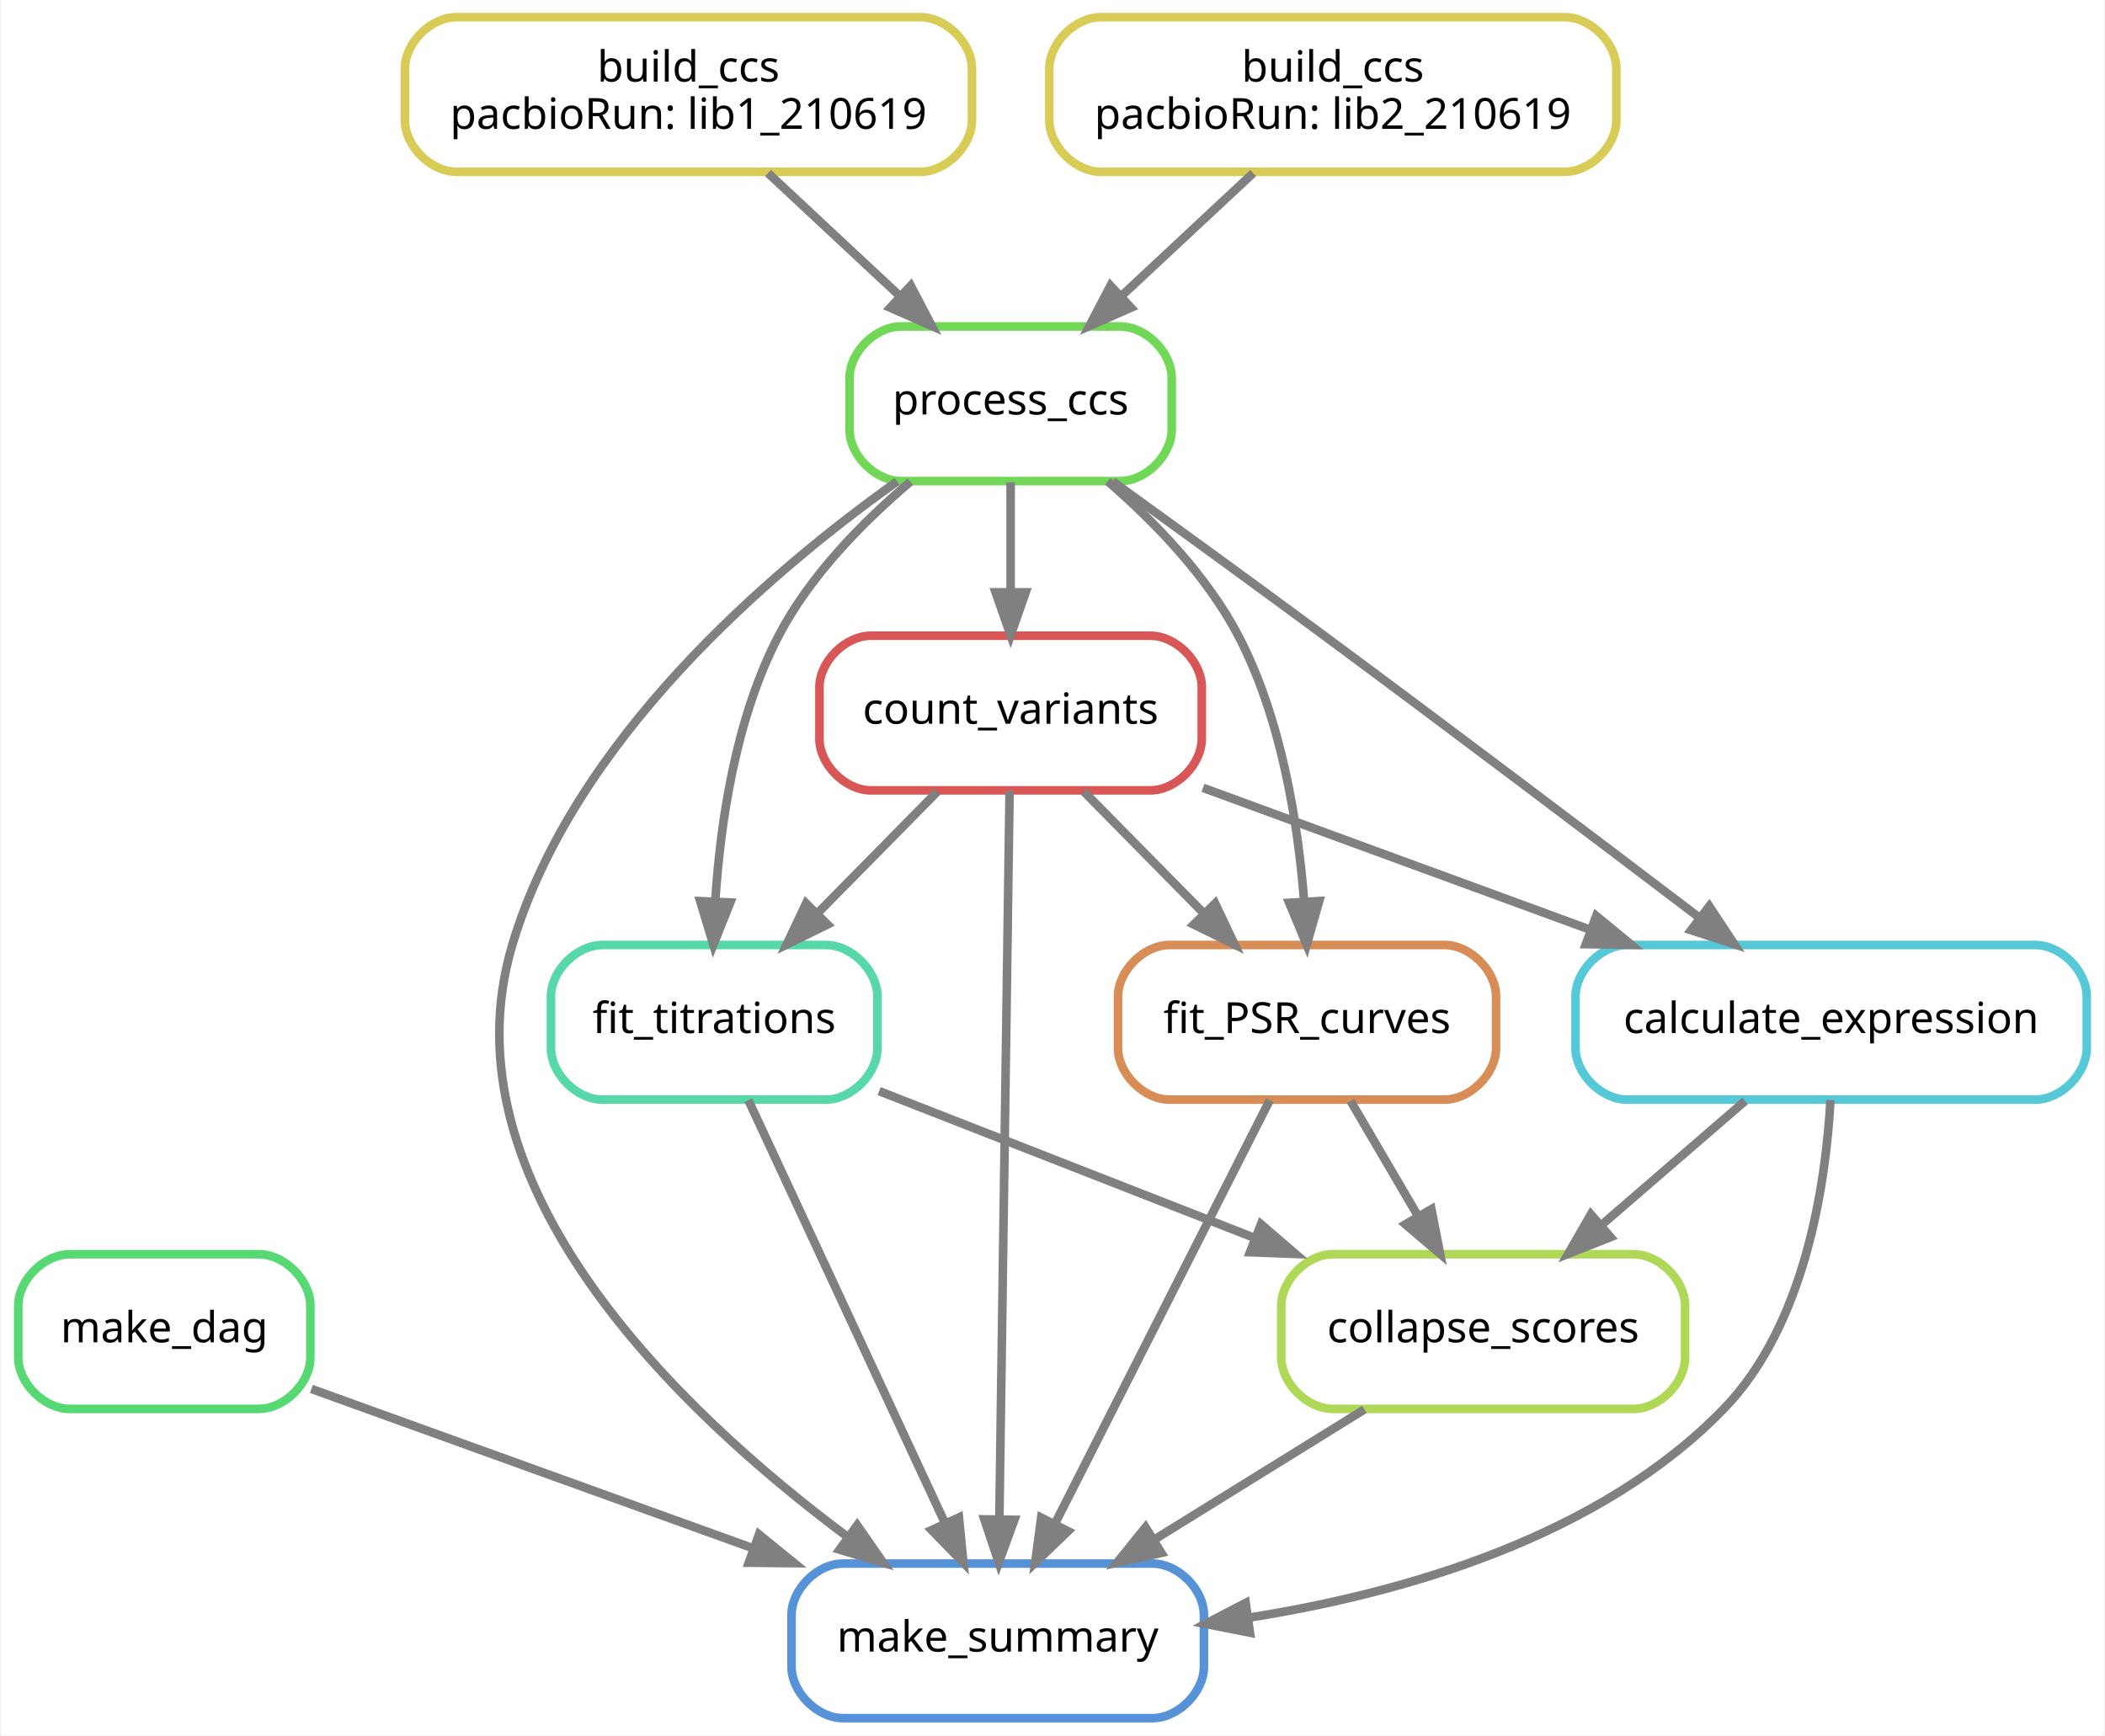
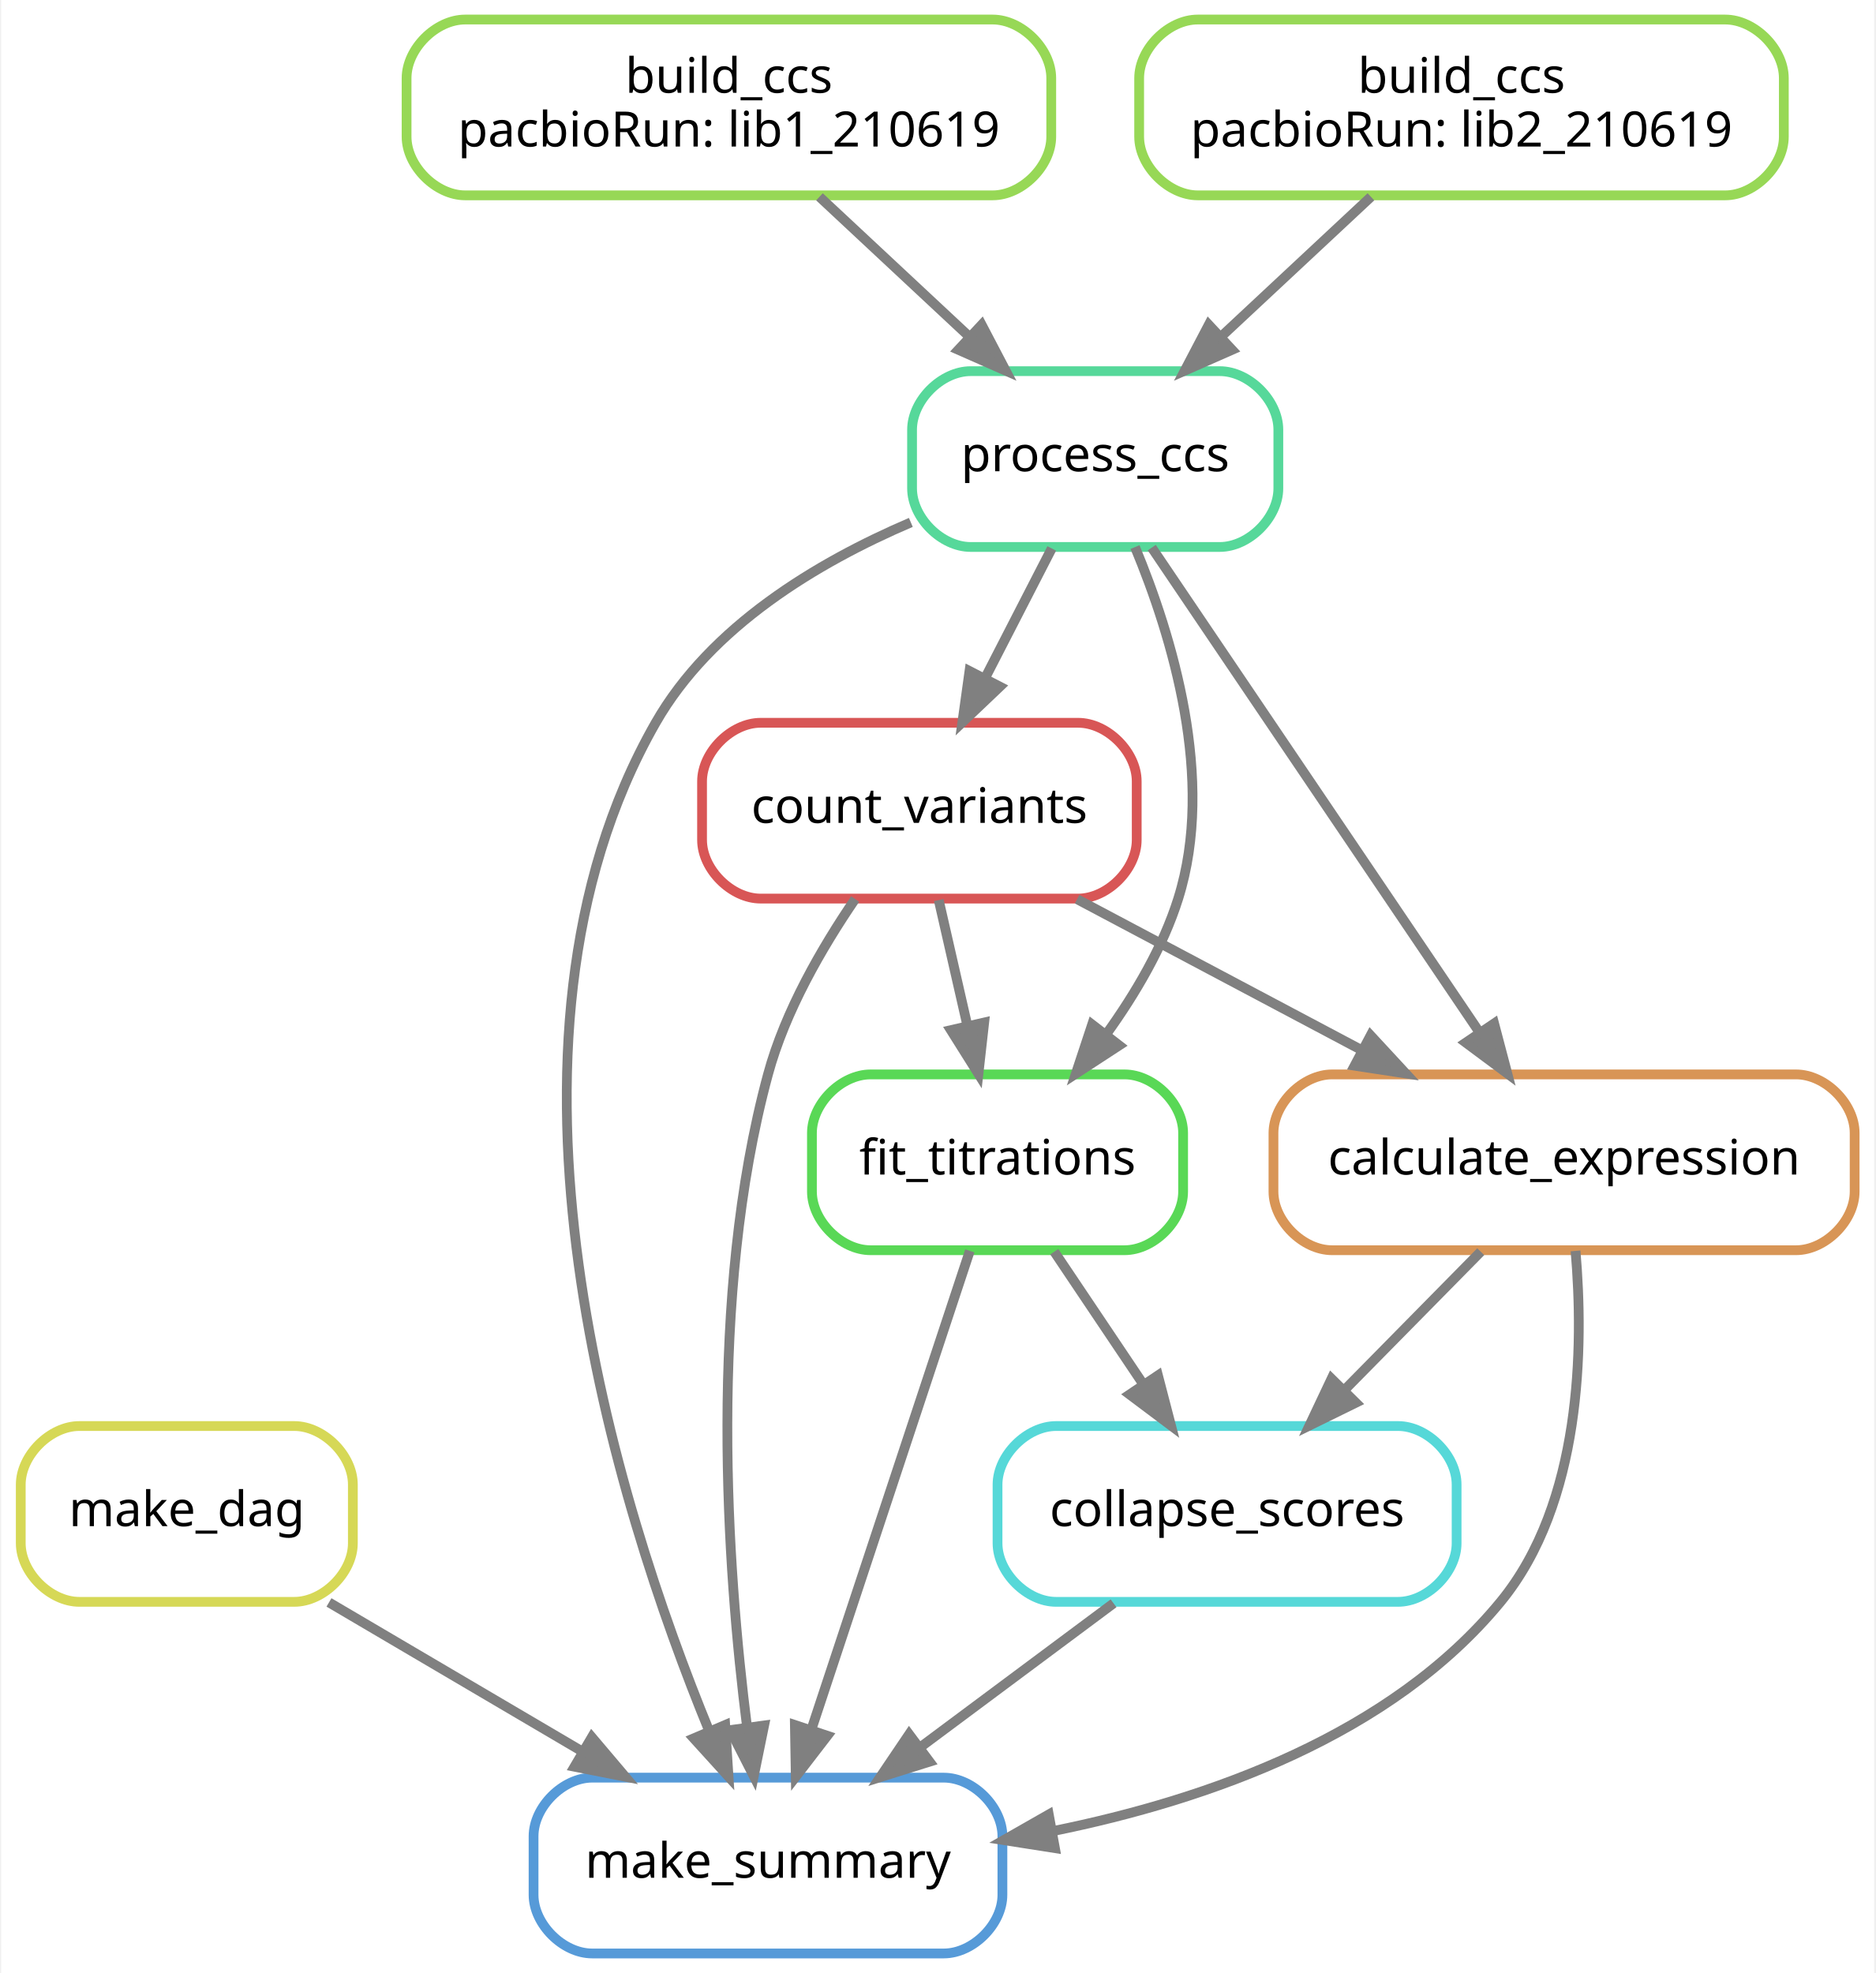
- <svg xmlns="http://www.w3.org/2000/svg" width="490pt" height="404pt" viewBox="0.00 0.00 489.50 404.00">
+ <svg xmlns="http://www.w3.org/2000/svg" width="384pt" height="404pt" viewBox="0.00 0.00 383.50 404.00">
  <g id="graph0" class="graph" transform="scale(1 1) rotate(0) translate(4 400)">
-     <polygon fill="white" stroke="transparent" points="-4,4 -4,-400 485.5,-400 485.5,4 -4,4" />
+     <polygon fill="white" stroke="transparent" points="-4,4 -4,-400 379.5,-400 379.5,4 -4,4" />
    <g id="node1" class="node">
-       <path fill="none" stroke="#5692d8" stroke-width="2" d="M264,-36C264,-36 192,-36 192,-36 186,-36 180,-30 180,-24 180,-24 180,-12 180,-12 180,-6 186,0 192,0 192,0 264,0 264,0 270,0 276,-6 276,-12 276,-12 276,-24 276,-24 276,-30 270,-36 264,-36" />
-       <text text-anchor="middle" x="228" y="-15.5" font-family="sans" font-size="10.00">make_summary</text>
+       <path fill="none" stroke="#569ad8" stroke-width="2" d="M189,-36C189,-36 117,-36 117,-36 111,-36 105,-30 105,-24 105,-24 105,-12 105,-12 105,-6 111,0 117,0 117,0 189,0 189,0 195,0 201,-6 201,-12 201,-12 201,-24 201,-24 201,-30 195,-36 189,-36" />
+       <text text-anchor="middle" x="153" y="-15.5" font-family="sans" font-size="10.00">make_summary</text>
    </g>
    <g id="node2" class="node">
-       <path fill="none" stroke="#56d873" stroke-width="2" d="M56,-108C56,-108 12,-108 12,-108 6,-108 0,-102 0,-96 0,-96 0,-84 0,-84 0,-78 6,-72 12,-72 12,-72 56,-72 56,-72 62,-72 68,-78 68,-84 68,-84 68,-96 68,-96 68,-102 62,-108 56,-108" />
+       <path fill="none" stroke="#d6d856" stroke-width="2" d="M56,-108C56,-108 12,-108 12,-108 6,-108 0,-102 0,-96 0,-96 0,-84 0,-84 0,-78 6,-72 12,-72 12,-72 56,-72 56,-72 62,-72 68,-78 68,-84 68,-84 68,-96 68,-96 68,-102 62,-108 56,-108" />
      <text text-anchor="middle" x="34" y="-87.5" font-family="sans" font-size="10.00">make_dag</text>
    </g>
    <g id="edge1" class="edge">
-       <path fill="none" stroke="grey" stroke-width="2" d="M68.24,-76.65C96.65,-66.39 137.66,-51.6 171.01,-39.56" />
-       <polygon fill="grey" stroke="grey" stroke-width="2" points="172.43,-42.77 180.64,-36.09 170.05,-36.19 172.43,-42.77" />
+       <path fill="none" stroke="grey" stroke-width="2" d="M63.11,-71.88C78.67,-62.72 98.02,-51.34 114.78,-41.48" />
+       <polygon fill="grey" stroke="grey" stroke-width="2" points="116.93,-44.28 123.78,-36.19 113.38,-38.24 116.93,-44.28" />
    </g>
    <g id="node3" class="node">
-       <path fill="none" stroke="#70d856" stroke-width="2" d="M256.5,-324C256.5,-324 205.5,-324 205.5,-324 199.5,-324 193.5,-318 193.5,-312 193.5,-312 193.5,-300 193.5,-300 193.5,-294 199.5,-288 205.5,-288 205.5,-288 256.5,-288 256.5,-288 262.5,-288 268.5,-294 268.5,-300 268.5,-300 268.5,-312 268.5,-312 268.5,-318 262.5,-324 256.5,-324" />
-       <text text-anchor="middle" x="231" y="-303.5" font-family="sans" font-size="10.00">process_ccs</text>
+       <path fill="none" stroke="#56d89a" stroke-width="2" d="M245.5,-324C245.5,-324 194.5,-324 194.5,-324 188.5,-324 182.5,-318 182.5,-312 182.5,-312 182.5,-300 182.5,-300 182.5,-294 188.5,-288 194.5,-288 194.5,-288 245.5,-288 245.5,-288 251.5,-288 257.5,-294 257.5,-300 257.5,-300 257.5,-312 257.5,-312 257.5,-318 251.5,-324 245.5,-324" />
+       <text text-anchor="middle" x="220" y="-303.5" font-family="sans" font-size="10.00">process_ccs</text>
    </g>
    <g id="edge2" class="edge">
-       <path fill="none" stroke="grey" stroke-width="2" d="M204.59,-287.93C174.98,-266.84 129.23,-227.82 115,-180 98.43,-124.31 153.79,-71.53 192.8,-42.39" />
-       <polygon fill="grey" stroke="grey" stroke-width="2" points="195.29,-44.91 201.33,-36.2 191.18,-39.24 195.29,-44.91" />
+       <path fill="none" stroke="grey" stroke-width="2" d="M182.25,-293.03C162.97,-284.78 141.25,-271.68 130,-252 92.12,-185.73 122.19,-91.3 140.91,-45.69" />
+       <polygon fill="grey" stroke="grey" stroke-width="2" points="144.24,-46.79 144.92,-36.21 137.8,-44.05 144.24,-46.79" />
    </g>
    <g id="node6" class="node">
-       <path fill="none" stroke="#d85656" stroke-width="2" d="M263.5,-252C263.5,-252 198.5,-252 198.5,-252 192.5,-252 186.5,-246 186.5,-240 186.5,-240 186.5,-228 186.5,-228 186.5,-222 192.5,-216 198.5,-216 198.5,-216 263.5,-216 263.5,-216 269.5,-216 275.5,-222 275.5,-228 275.5,-228 275.5,-240 275.5,-240 275.5,-246 269.5,-252 263.5,-252" />
-       <text text-anchor="middle" x="231" y="-231.5" font-family="sans" font-size="10.00">count_variants</text>
+       <path fill="none" stroke="#d85656" stroke-width="2" d="M216.5,-252C216.5,-252 151.5,-252 151.5,-252 145.5,-252 139.5,-246 139.5,-240 139.5,-240 139.5,-228 139.5,-228 139.5,-222 145.5,-216 151.5,-216 151.5,-216 216.5,-216 216.5,-216 222.5,-216 228.5,-222 228.5,-228 228.5,-228 228.5,-240 228.5,-240 228.5,-246 222.5,-252 216.5,-252" />
+       <text text-anchor="middle" x="184" y="-231.5" font-family="sans" font-size="10.00">count_variants</text>
+     </g>
+     <g id="edge9" class="edge">
+       <path fill="none" stroke="grey" stroke-width="2" d="M211.1,-287.7C207,-279.73 202.05,-270.1 197.51,-261.26" />
+       <polygon fill="grey" stroke="grey" stroke-width="2" points="200.48,-259.4 192.8,-252.1 194.26,-262.6 200.48,-259.4" />
+     </g>
+     <g id="node7" class="node">
+       <path fill="none" stroke="#59d856" stroke-width="2" d="M226,-180C226,-180 174,-180 174,-180 168,-180 162,-174 162,-168 162,-168 162,-156 162,-156 162,-150 168,-144 174,-144 174,-144 226,-144 226,-144 232,-144 238,-150 238,-156 238,-156 238,-168 238,-168 238,-174 232,-180 226,-180" />
+       <text text-anchor="middle" x="200" y="-159.5" font-family="sans" font-size="10.00">fit_titrations</text>
    </g>
    <g id="edge10" class="edge">
-       <path fill="none" stroke="grey" stroke-width="2" d="M231,-287.7C231,-279.98 231,-270.71 231,-262.11" />
-       <polygon fill="grey" stroke="grey" stroke-width="2" points="234.5,-262.1 231,-252.1 227.5,-262.1 234.5,-262.1" />
+       <path fill="none" stroke="grey" stroke-width="2" d="M228.15,-287.98C235.7,-269.85 244.69,-240.46 237,-216 233.9,-206.15 228.25,-196.53 222.28,-188.25" />
+       <polygon fill="grey" stroke="grey" stroke-width="2" points="224.91,-185.94 216.04,-180.15 219.37,-190.21 224.91,-185.94" />
    </g>
-     <g id="node7" class="node">
-       <path fill="none" stroke="#56d8a9" stroke-width="2" d="M188,-180C188,-180 136,-180 136,-180 130,-180 124,-174 124,-168 124,-168 124,-156 124,-156 124,-150 130,-144 136,-144 136,-144 188,-144 188,-144 194,-144 200,-150 200,-156 200,-156 200,-168 200,-168 200,-174 194,-180 188,-180" />
-       <text text-anchor="middle" x="162" y="-159.5" font-family="sans" font-size="10.00">fit_titrations</text>
+     <g id="node8" class="node">
+       <path fill="none" stroke="#d89556" stroke-width="2" d="M363.5,-180C363.5,-180 268.5,-180 268.5,-180 262.5,-180 256.5,-174 256.5,-168 256.5,-168 256.5,-156 256.5,-156 256.5,-150 262.5,-144 268.5,-144 268.5,-144 363.5,-144 363.5,-144 369.5,-144 375.5,-150 375.5,-156 375.5,-156 375.5,-168 375.5,-168 375.5,-174 369.5,-180 363.5,-180" />
+       <text text-anchor="middle" x="316" y="-159.5" font-family="sans" font-size="10.00">calculate_expression</text>
+     </g>
+     <g id="edge12" class="edge">
+       <path fill="none" stroke="grey" stroke-width="2" d="M231.58,-287.87C248.3,-263.14 279.33,-217.24 298.75,-188.51" />
+       <polygon fill="grey" stroke="grey" stroke-width="2" points="301.68,-190.43 304.38,-180.19 295.88,-186.51 301.68,-190.43" />
+     </g>
+     <g id="node4" class="node">
+       <path fill="none" stroke="#97d856" stroke-width="2" d="M199,-396C199,-396 91,-396 91,-396 85,-396 79,-390 79,-384 79,-384 79,-372 79,-372 79,-366 85,-360 91,-360 91,-360 199,-360 199,-360 205,-360 211,-366 211,-372 211,-372 211,-384 211,-384 211,-390 205,-396 199,-396" />
+       <text text-anchor="middle" x="145" y="-381" font-family="sans" font-size="10.00">build_ccs</text>
+       <text text-anchor="middle" x="145" y="-370" font-family="sans" font-size="10.00">pacbioRun: lib1_210619</text>
+     </g>
+     <g id="edge7" class="edge">
+       <path fill="none" stroke="grey" stroke-width="2" d="M163.54,-359.7C172.8,-351.05 184.16,-340.45 194.26,-331.03" />
+       <polygon fill="grey" stroke="grey" stroke-width="2" points="196.75,-333.49 201.67,-324.1 191.98,-328.37 196.75,-333.49" />
+     </g>
+     <g id="node5" class="node">
+       <path fill="none" stroke="#97d856" stroke-width="2" d="M349,-396C349,-396 241,-396 241,-396 235,-396 229,-390 229,-384 229,-384 229,-372 229,-372 229,-366 235,-360 241,-360 241,-360 349,-360 349,-360 355,-360 361,-366 361,-372 361,-372 361,-384 361,-384 361,-390 355,-396 349,-396" />
+       <text text-anchor="middle" x="295" y="-381" font-family="sans" font-size="10.00">build_ccs</text>
+       <text text-anchor="middle" x="295" y="-370" font-family="sans" font-size="10.00">pacbioRun: lib2_210619</text>
+     </g>
+     <g id="edge8" class="edge">
+       <path fill="none" stroke="grey" stroke-width="2" d="M276.46,-359.7C267.2,-351.05 255.84,-340.45 245.74,-331.03" />
+       <polygon fill="grey" stroke="grey" stroke-width="2" points="248.02,-328.37 238.33,-324.1 243.25,-333.49 248.02,-328.37" />
+     </g>
+     <g id="edge3" class="edge">
+       <path fill="none" stroke="grey" stroke-width="2" d="M170.85,-215.91C164.08,-206.01 156.51,-192.96 153,-180 140.65,-134.43 144.6,-78.91 148.71,-46.4" />
+       <polygon fill="grey" stroke="grey" stroke-width="2" points="152.21,-46.69 150.09,-36.31 145.27,-45.74 152.21,-46.69" />
    </g>
    <g id="edge11" class="edge">
-       <path fill="none" stroke="grey" stroke-width="2" d="M207.65,-287.85C196.61,-278.49 184.29,-265.98 177,-252 167,-232.84 163.42,-208.49 162.25,-190.1" />
-       <polygon fill="grey" stroke="grey" stroke-width="2" points="165.74,-189.89 161.81,-180.05 158.75,-190.2 165.74,-189.89" />
-     </g>
-     <g id="node8" class="node">
-       <path fill="none" stroke="#d88d56" stroke-width="2" d="M332,-180C332,-180 268,-180 268,-180 262,-180 256,-174 256,-168 256,-168 256,-156 256,-156 256,-150 262,-144 268,-144 268,-144 332,-144 332,-144 338,-144 344,-150 344,-156 344,-156 344,-168 344,-168 344,-174 338,-180 332,-180" />
-       <text text-anchor="middle" x="300" y="-159.5" font-family="sans" font-size="10.00">fit_PSR_curves</text>
+       <path fill="none" stroke="grey" stroke-width="2" d="M187.96,-215.7C189.72,-207.98 191.84,-198.71 193.8,-190.11" />
+       <polygon fill="grey" stroke="grey" stroke-width="2" points="197.27,-190.63 196.09,-180.1 190.45,-189.07 197.27,-190.63" />
    </g>
    <g id="edge13" class="edge">
-       <path fill="none" stroke="grey" stroke-width="2" d="M253.59,-287.97C264.47,-278.56 276.71,-265.95 284,-252 294.03,-232.81 297.9,-208.46 299.33,-190.09" />
-       <polygon fill="grey" stroke="grey" stroke-width="2" points="302.83,-190.23 299.92,-180.04 295.84,-189.82 302.83,-190.23" />
+       <path fill="none" stroke="grey" stroke-width="2" d="M216.29,-215.88C233.87,-206.55 255.81,-194.92 274.63,-184.94" />
+       <polygon fill="grey" stroke="grey" stroke-width="2" points="276.39,-187.97 283.59,-180.19 273.11,-181.78 276.39,-187.97" />
+     </g>
+     <g id="edge4" class="edge">
+       <path fill="none" stroke="grey" stroke-width="2" d="M194.33,-143.87C186.29,-119.56 171.48,-74.82 161.94,-46.01" />
+       <polygon fill="grey" stroke="grey" stroke-width="2" points="165.15,-44.58 158.69,-36.19 158.51,-46.78 165.15,-44.58" />
    </g>
    <g id="node9" class="node">
-       <path fill="none" stroke="#56c9d8" stroke-width="2" d="M469.5,-180C469.5,-180 374.5,-180 374.5,-180 368.5,-180 362.5,-174 362.5,-168 362.5,-168 362.5,-156 362.5,-156 362.5,-150 368.5,-144 374.5,-144 374.5,-144 469.5,-144 469.5,-144 475.5,-144 481.5,-150 481.5,-156 481.5,-156 481.5,-168 481.5,-168 481.5,-174 475.5,-180 469.5,-180" />
-       <text text-anchor="middle" x="422" y="-159.5" font-family="sans" font-size="10.00">calculate_expression</text>
+       <path fill="none" stroke="#56d8d8" stroke-width="2" d="M282,-108C282,-108 212,-108 212,-108 206,-108 200,-102 200,-96 200,-96 200,-84 200,-84 200,-78 206,-72 212,-72 212,-72 282,-72 282,-72 288,-72 294,-78 294,-84 294,-84 294,-96 294,-96 294,-102 288,-108 282,-108" />
+       <text text-anchor="middle" x="247" y="-87.5" font-family="sans" font-size="10.00">collapse_scores</text>
+     </g>
+     <g id="edge14" class="edge">
+       <path fill="none" stroke="grey" stroke-width="2" d="M211.62,-143.7C217.14,-135.47 223.85,-125.48 229.93,-116.42" />
+       <polygon fill="grey" stroke="grey" stroke-width="2" points="232.85,-118.36 235.52,-108.1 227.04,-114.46 232.85,-118.36" />
+     </g>
+     <g id="edge5" class="edge">
+       <path fill="none" stroke="grey" stroke-width="2" d="M318.35,-143.86C320.05,-124.26 319.66,-92.26 303,-72 280.6,-44.76 243.23,-31.51 211.4,-25.07" />
+       <polygon fill="grey" stroke="grey" stroke-width="2" points="211.75,-21.57 201.28,-23.21 210.49,-28.46 211.75,-21.57" />
    </g>
    <g id="edge15" class="edge">
-       <path fill="none" stroke="grey" stroke-width="2" d="M254.75,-287.92C269.06,-277.59 287.63,-264.11 304,-252 333.76,-229.98 367.46,-204.51 391.2,-186.47" />
-       <polygon fill="grey" stroke="grey" stroke-width="2" points="393.63,-189.02 399.47,-180.18 389.39,-183.45 393.63,-189.02" />
-     </g>
-     <g id="node4" class="node">
-       <path fill="none" stroke="#d8cb56" stroke-width="2" d="M210,-396C210,-396 102,-396 102,-396 96,-396 90,-390 90,-384 90,-384 90,-372 90,-372 90,-366 96,-360 102,-360 102,-360 210,-360 210,-360 216,-360 222,-366 222,-372 222,-372 222,-384 222,-384 222,-390 216,-396 210,-396" />
-       <text text-anchor="middle" x="156" y="-381" font-family="sans" font-size="10.00">build_ccs</text>
-       <text text-anchor="middle" x="156" y="-370" font-family="sans" font-size="10.00">pacbioRun: lib1_210619</text>
-     </g>
-     <g id="edge8" class="edge">
-       <path fill="none" stroke="grey" stroke-width="2" d="M174.54,-359.7C183.8,-351.05 195.16,-340.45 205.26,-331.03" />
-       <polygon fill="grey" stroke="grey" stroke-width="2" points="207.75,-333.49 212.67,-324.1 202.98,-328.37 207.75,-333.49" />
-     </g>
-     <g id="node5" class="node">
-       <path fill="none" stroke="#d8cb56" stroke-width="2" d="M360,-396C360,-396 252,-396 252,-396 246,-396 240,-390 240,-384 240,-384 240,-372 240,-372 240,-366 246,-360 252,-360 252,-360 360,-360 360,-360 366,-360 372,-366 372,-372 372,-372 372,-384 372,-384 372,-390 366,-396 360,-396" />
-       <text text-anchor="middle" x="306" y="-381" font-family="sans" font-size="10.00">build_ccs</text>
-       <text text-anchor="middle" x="306" y="-370" font-family="sans" font-size="10.00">pacbioRun: lib2_210619</text>
-     </g>
-     <g id="edge9" class="edge">
-       <path fill="none" stroke="grey" stroke-width="2" d="M287.46,-359.7C278.2,-351.05 266.84,-340.45 256.74,-331.03" />
-       <polygon fill="grey" stroke="grey" stroke-width="2" points="259.02,-328.37 249.33,-324.1 254.25,-333.49 259.02,-328.37" />
-     </g>
-     <g id="edge3" class="edge">
-       <path fill="none" stroke="grey" stroke-width="2" d="M230.76,-215.85C230.24,-178.83 229.01,-91.18 228.38,-46.39" />
-       <polygon fill="grey" stroke="grey" stroke-width="2" points="231.88,-46.18 228.24,-36.23 224.88,-46.28 231.88,-46.18" />
-     </g>
-     <g id="edge12" class="edge">
-       <path fill="none" stroke="grey" stroke-width="2" d="M213.94,-215.7C205.5,-207.14 195.18,-196.66 185.96,-187.3" />
-       <polygon fill="grey" stroke="grey" stroke-width="2" points="188.37,-184.77 178.86,-180.1 183.39,-189.68 188.37,-184.77" />
-     </g>
-     <g id="edge14" class="edge">
-       <path fill="none" stroke="grey" stroke-width="2" d="M248.06,-215.7C256.5,-207.14 266.82,-196.66 276.04,-187.3" />
-       <polygon fill="grey" stroke="grey" stroke-width="2" points="278.61,-189.68 283.14,-180.1 273.63,-184.77 278.61,-189.68" />
-     </g>
-     <g id="edge16" class="edge">
-       <path fill="none" stroke="grey" stroke-width="2" d="M275.78,-216.59C302.73,-206.71 337.26,-194.06 366,-183.52" />
-       <polygon fill="grey" stroke="grey" stroke-width="2" points="367.32,-186.77 375.51,-180.04 364.91,-180.19 367.32,-186.77" />
-     </g>
-     <g id="edge4" class="edge">
-       <path fill="none" stroke="grey" stroke-width="2" d="M169.96,-143.87C181.36,-119.35 202.42,-74.03 215.8,-45.26" />
-       <polygon fill="grey" stroke="grey" stroke-width="2" points="218.97,-46.73 220.01,-36.19 212.62,-43.78 218.97,-46.73" />
-     </g>
-     <g id="node10" class="node">
-       <path fill="none" stroke="#afd856" stroke-width="2" d="M376,-108C376,-108 306,-108 306,-108 300,-108 294,-102 294,-96 294,-96 294,-84 294,-84 294,-78 300,-72 306,-72 306,-72 376,-72 376,-72 382,-72 388,-78 388,-84 388,-84 388,-96 388,-96 388,-102 382,-108 376,-108" />
-       <text text-anchor="middle" x="341" y="-87.5" font-family="sans" font-size="10.00">collapse_scores</text>
-     </g>
-     <g id="edge17" class="edge">
-       <path fill="none" stroke="grey" stroke-width="2" d="M200.4,-145.98C225.85,-136.03 259.6,-122.83 287.65,-111.86" />
-       <polygon fill="grey" stroke="grey" stroke-width="2" points="289.28,-114.99 297.31,-108.08 286.73,-108.47 289.28,-114.99" />
-     </g>
-     <g id="edge5" class="edge">
-       <path fill="none" stroke="grey" stroke-width="2" d="M291.32,-143.87C278.88,-119.35 255.9,-74.03 241.31,-45.26" />
-       <polygon fill="grey" stroke="grey" stroke-width="2" points="244.36,-43.53 236.72,-36.19 238.12,-46.69 244.36,-43.53" />
-     </g>
-     <g id="edge19" class="edge">
-       <path fill="none" stroke="grey" stroke-width="2" d="M310.13,-143.7C314.85,-135.64 320.56,-125.89 325.78,-116.98" />
-       <polygon fill="grey" stroke="grey" stroke-width="2" points="328.95,-118.5 330.98,-108.1 322.91,-114.96 328.95,-118.5" />
+       <path fill="none" stroke="grey" stroke-width="2" d="M298.94,-143.7C290.5,-135.14 280.18,-124.66 270.96,-115.3" />
+       <polygon fill="grey" stroke="grey" stroke-width="2" points="273.37,-112.77 263.86,-108.1 268.39,-117.68 273.37,-112.77" />
    </g>
    <g id="edge6" class="edge">
-       <path fill="none" stroke="grey" stroke-width="2" d="M421.85,-143.89C420.73,-124.02 415.89,-91.47 397,-72 368.13,-42.25 322.79,-29.13 286.34,-23.38" />
-       <polygon fill="grey" stroke="grey" stroke-width="2" points="286.71,-19.9 276.32,-21.95 285.72,-26.83 286.71,-19.9" />
-     </g>
-     <g id="edge18" class="edge">
-       <path fill="none" stroke="grey" stroke-width="2" d="M401.98,-143.7C391.87,-134.97 379.46,-124.24 368.48,-114.75" />
-       <polygon fill="grey" stroke="grey" stroke-width="2" points="370.65,-111.99 360.79,-108.1 366.07,-117.29 370.65,-111.99" />
-     </g>
-     <g id="edge7" class="edge">
-       <path fill="none" stroke="grey" stroke-width="2" d="M313.36,-71.88C298.58,-62.72 280.21,-51.34 264.3,-41.48" />
-       <polygon fill="grey" stroke="grey" stroke-width="2" points="266.09,-38.48 255.75,-36.19 262.41,-44.43 266.09,-38.48" />
+       <path fill="none" stroke="grey" stroke-width="2" d="M223.76,-71.7C211.81,-62.8 197.08,-51.82 184.15,-42.2" />
+       <polygon fill="grey" stroke="grey" stroke-width="2" points="186.08,-39.27 175.97,-36.1 181.9,-44.88 186.08,-39.27" />
    </g>
  </g>
</svg>
